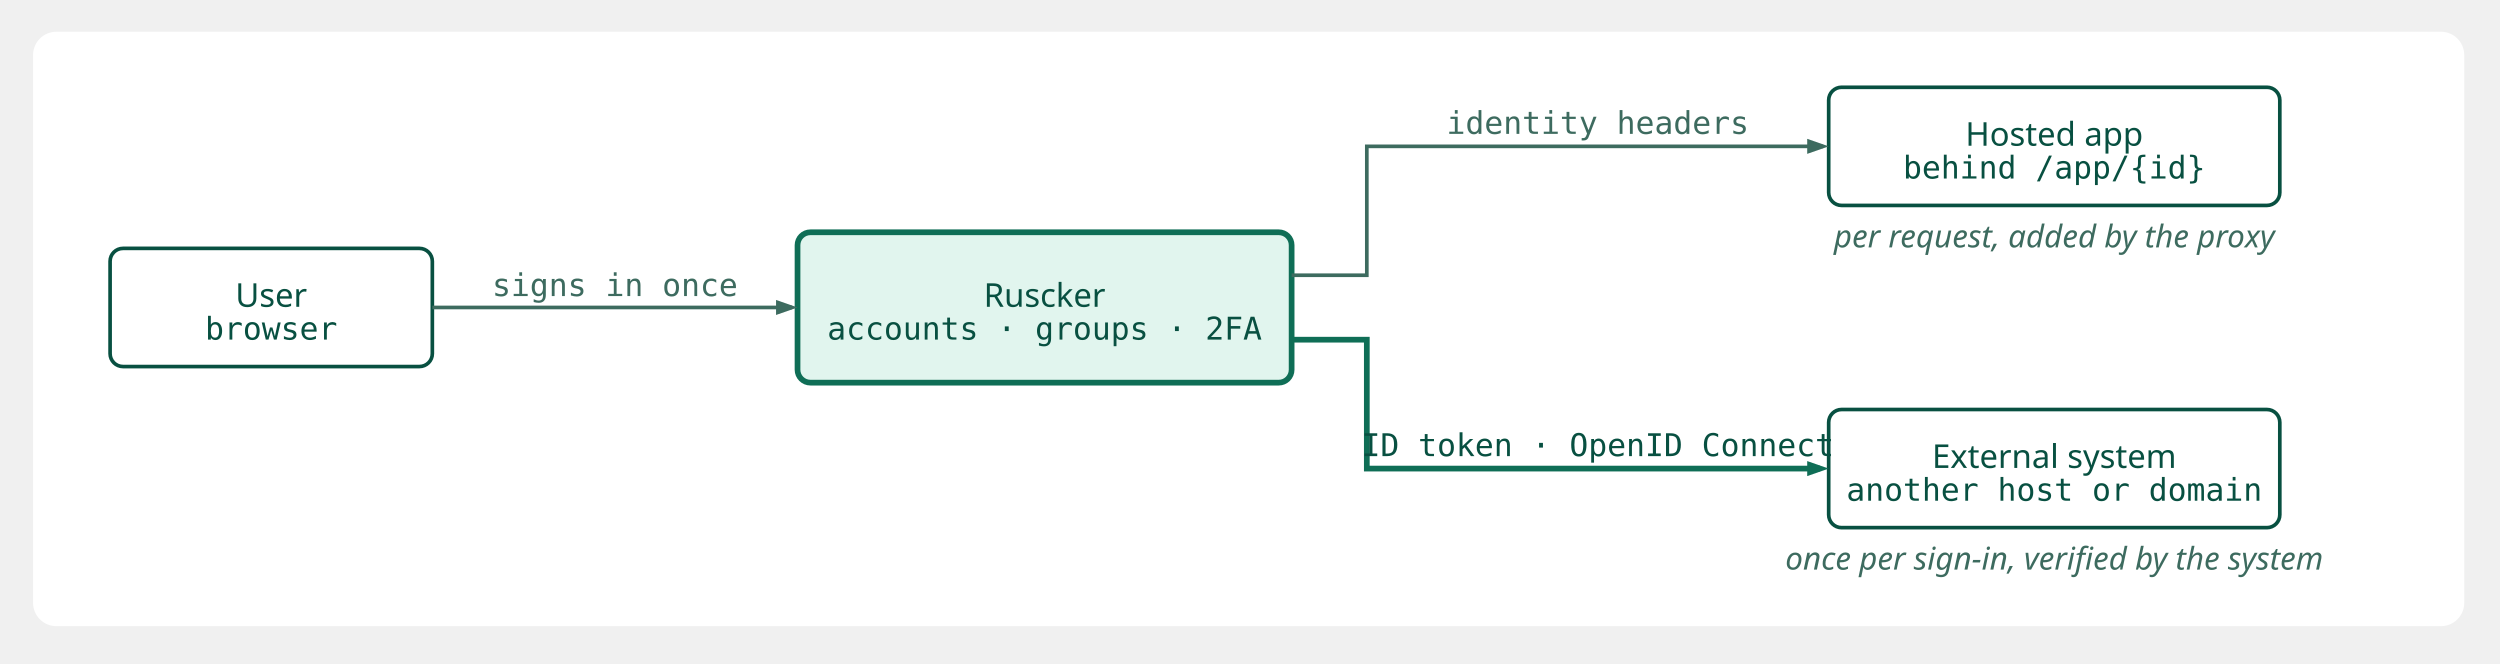
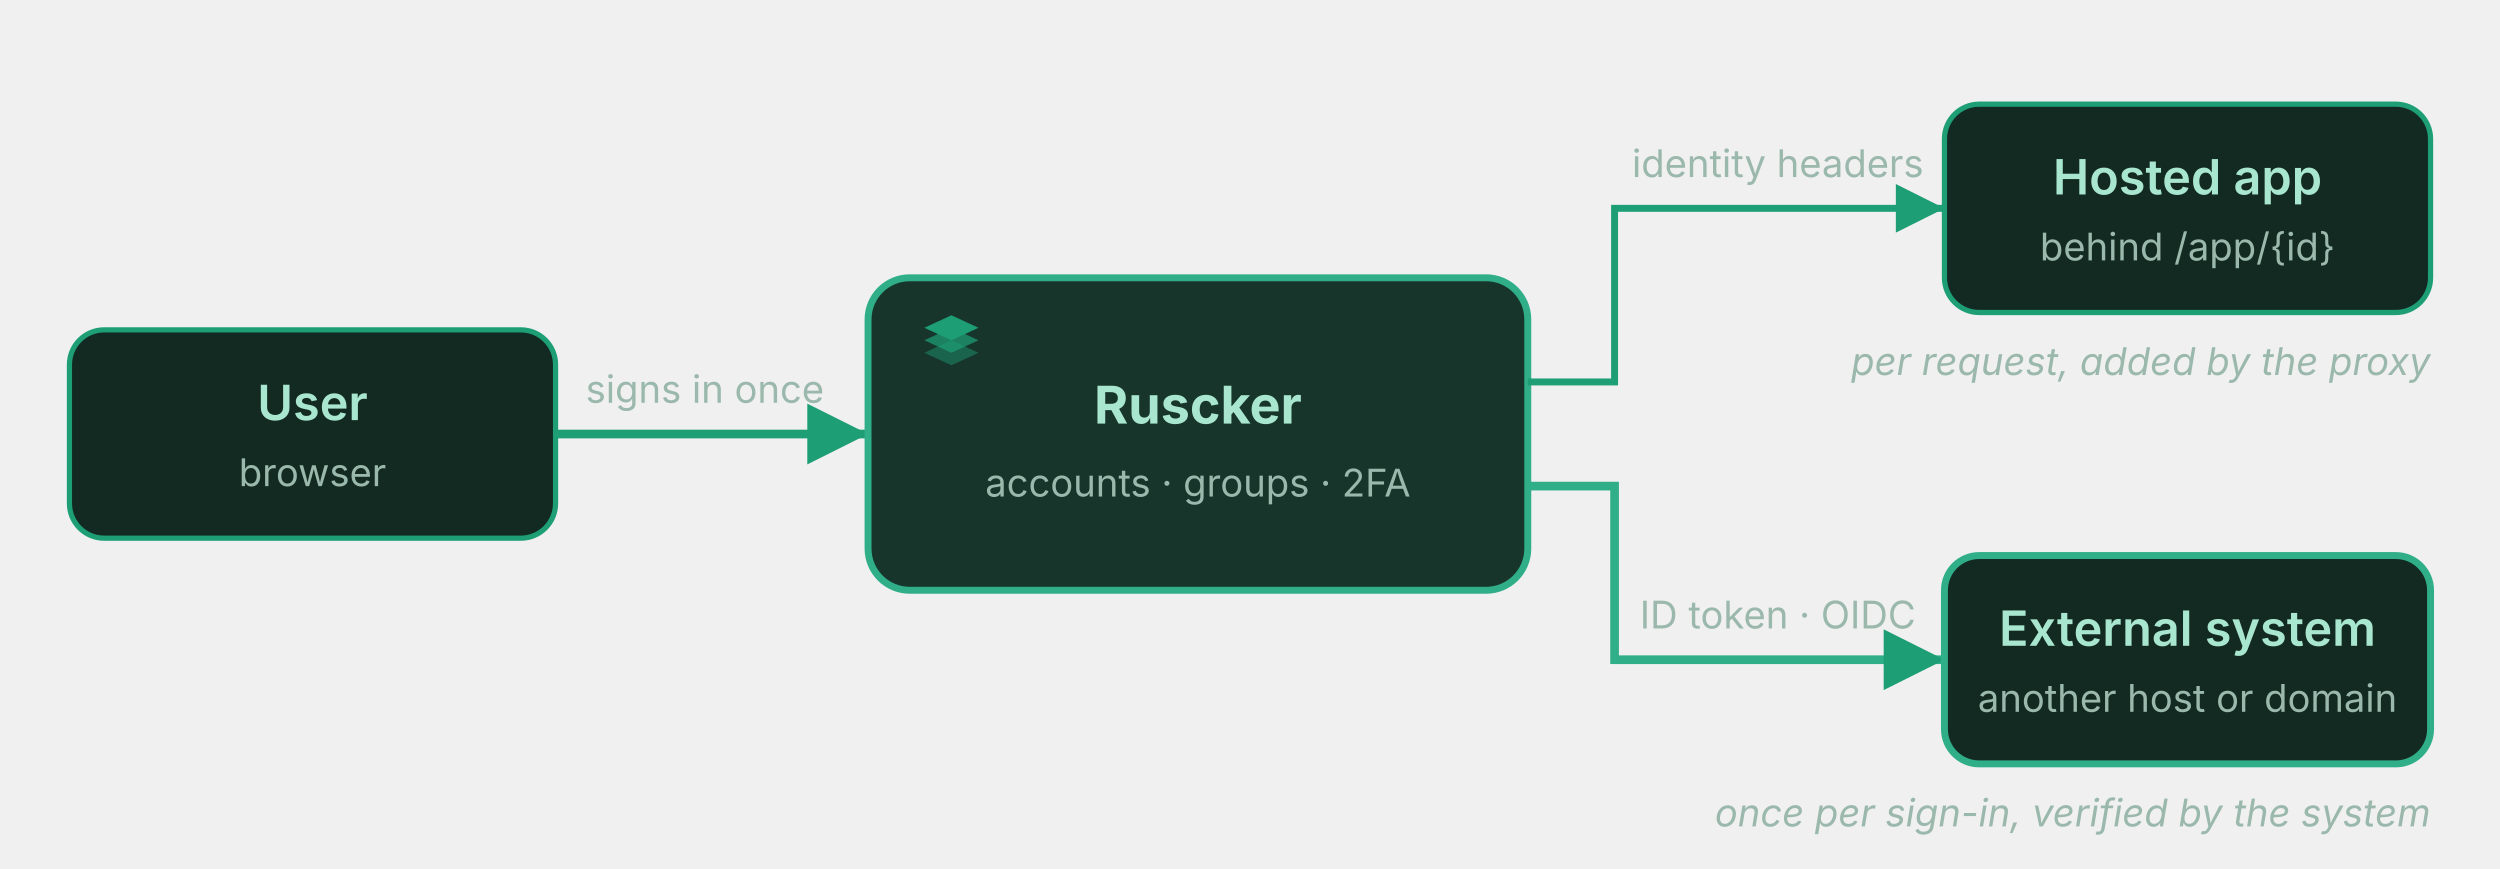
- <svg xmlns="http://www.w3.org/2000/svg" width="817.434" height="216.87" viewBox="0 0 817.434 216.87" font-family="sans-serif" font-size="14.667" fill="none">
-   <g id="s0">
-     <rect x="11.414" y="10.975" width="793.728" height="193.164" rx="7.024" fill="#ffffff" stroke="#ffffff" stroke-width="1.2" />
+ <svg xmlns="http://www.w3.org/2000/svg" class="rk-d" viewBox="0 0 720 250" width="720" height="250" font-family="Jost, Inter, system-ui, -apple-system, sans-serif" role="img" aria-label="One account base in Ruscker: accounts, groups and two-step verification. The user signs in once. A hosted app receives identity headers on every request, added by the proxy. An external system receives an ID token over OpenID Connect, once per sign-in, and verifies it itself.">
+   <style media="(prefers-color-scheme: dark)" data-rk-dark="">
+     .rk-d rect[fill="#FFFFFF" i], .rk-d circle[fill="#FFFFFF" i] { fill: #132a22; }
+     .rk-d rect[fill="#F4F8F7" i], .rk-d path[fill="#F4F8F7" i] { fill: #0f211b; }
+     .rk-d rect[fill="#E8F3EE" i], .rk-d path[fill="#E8F3EE" i] { fill: #17352b; }
+     .rk-d rect[fill="#CDECE0" i], .rk-d path[fill="#CDECE0" i] { fill: #1c4034; }
+     .rk-d [fill="#1A1A1A" i] { fill: #e7f3ee; }
+     .rk-d text[fill="#085041" i], .rk-d tspan[fill="#085041" i] { fill: #a8e6cf; }
+     .rk-d text[fill="#0F6E56" i], .rk-d tspan[fill="#0F6E56" i] { fill: #5dcaa5; }
+     .rk-d [fill="#5B6B66" i] { fill: #9bb8ac; }
+     .rk-d [fill="#90A39C" i], .rk-d [fill="#B9CDC6" i] { fill: #7f9c90; }
+     .rk-d [stroke="#0F6E56" i] { stroke: #2fae87; }
+     .rk-d [stroke="#D7E5E0" i] { stroke: #2a4a3f; }
+     .rk-d [stroke="#B9CDC6" i] { stroke: #3b5a4f; }
+     .rk-d path[stroke="#FFFFFF" i][fill="#1D9E75" i] { stroke: #08130f; }
+   </style>
+   <defs>
+     <marker id="arrow" viewBox="0 0 10 10" refX="10" refY="5" markerWidth="7" markerHeight="7" orient="auto-start-reverse">
+       <path d="M0,0 L10,5 L0,10 z" fill="#1D9E75" />
+     </marker>
+   </defs>
+   <rect x="20" y="95" width="140" height="60" rx="10" fill="#FFFFFF" stroke="#1D9E75" stroke-width="1.5" />
+   <text x="90" y="121" text-anchor="middle" font-size="14" font-weight="600" fill="#085041">User</text>
+   <text x="90" y="140" text-anchor="middle" font-size="11" fill="#5B6B66">browser</text>
+   <line x1="160" y1="125" x2="250" y2="125" stroke="#1D9E75" stroke-width="2.5" marker-end="url(#arrow)" />
+   <text x="203" y="116" text-anchor="middle" font-size="11" fill="#5B6B66">signs in once</text>
+   <rect x="250" y="80" width="190" height="90" rx="12" fill="#E8F3EE" stroke="#0F6E56" stroke-width="2" />
+   <g transform="translate(262,86) scale(0.3)">
+     <polygon points="14,52 40,40 66,52 40,64" fill="#1D9E75" opacity="0.45" />
+     <polygon points="14,40 40,28 66,40 40,52" fill="#1D9E75" opacity="0.72" />
+     <polygon points="14,28 40,16 66,28 40,40" fill="#1D9E75" />
  </g>
-   <g id="s1">
-     <rect x="35.999" y="81.217" width="105.362" height="38.633" rx="4.214" fill="#ffffff" stroke="#085041" stroke-width="1.2" />
-   </g>
-   <g id="s2">
-     <text font-size="8.048pt" stroke-width="0.267" fill="#085041" x="88.68" y="100.318" text-anchor="middle">User</text>
-     <text font-size="7.7pt" font-family="monospace" stroke-width="0.267" fill="#085041" x="88.68" y="111.05" text-anchor="middle">browser</text>
-   </g>
-   <g id="s3">
-     <rect x="260.771" y="75.948" width="161.555" height="49.169" rx="4.214" fill="#e1f5ee" stroke="#0f6e56" stroke-width="1.867" />
-   </g>
-   <g id="s4">
-     <text font-size="8.048pt" stroke-width="0.267" fill="#085041" x="341.549" y="100.318" text-anchor="middle">Ruscker</text>
-     <text font-size="7.7pt" font-family="monospace" stroke-width="0.267" fill="#085041" x="341.549" y="111.05" text-anchor="middle">accounts · groups · 2FA</text>
-   </g>
-   <g id="s5">
-     <rect x="597.93" y="28.536" width="147.507" height="38.633" rx="4.214" fill="#ffffff" stroke="#085041" stroke-width="1.2" />
-   </g>
-   <g id="s6">
-     <text font-size="8.048pt" stroke-width="0.267" fill="#085041" x="671.683" y="47.637" text-anchor="middle">Hosted app</text>
-     <text font-size="7.7pt" font-family="monospace" stroke-width="0.267" fill="#085041" x="671.683" y="58.369" text-anchor="middle">behind /app/{id}</text>
-   </g>
-   <g id="s7">
-     <rect x="597.93" y="133.898" width="147.507" height="38.633" rx="4.214" fill="#ffffff" stroke="#085041" stroke-width="1.2" />
-   </g>
-   <g id="s8">
-     <text font-size="8.048pt" stroke-width="0.267" fill="#085041" x="671.683" y="152.999" text-anchor="middle">External system</text>
-     <text font-size="7.7pt" font-family="monospace" stroke-width="0.267" fill="#085041" x="671.683" y="163.731" text-anchor="middle">another host or domain</text>
-   </g>
-   <g id="s9">
-     <line x1="141.361" y1="100.533" x2="258.955" y2="100.533" stroke="#3d6b5f" stroke-width="1.2" />
-     <polygon stroke-width="0" points="253.747,98.075 260.771,100.533 253.747,102.991" fill="#3d6b5f" />
-   </g>
-   <g id="s10">
-     <text font-size="7.7pt" font-family="monospace" stroke-width="0.267" fill="#3d6b5f" x="201.066" y="96.813" text-anchor="middle">signs in once</text>
-   </g>
-   <g id="s11">
-     <polyline points="422.326,89.997 446.911,89.997 446.911,89.997 446.911,47.852 446.911,47.852 596.113,47.852" fill="none" stroke="#3d6b5f" stroke-width="1.2" />
-     <polygon stroke-width="0" points="590.906,45.393 597.93,47.852 590.906,50.31" fill="#3d6b5f" />
-   </g>
-   <g id="s12">
-     <polyline points="422.326,111.069 446.911,111.069 446.911,111.069 446.911,153.214 446.911,153.214 595.104,153.214" fill="none" stroke="#0f6e56" stroke-width="1.867" />
-     <polygon stroke-width="0" points="590.906,150.756 597.93,153.214 590.906,155.672" fill="#0f6e56" />
-   </g>
-   <g id="s13">
-     <text font-size="7.7pt" font-family="monospace" stroke-width="0.267" fill="#3d6b5f" x="522.42" y="43.78" text-anchor="middle">identity headers</text>
-   </g>
-   <g id="s14">
-     <text font-size="7.7pt" font-family="monospace" stroke-width="0.267" fill="#085041" x="522.42" y="149.143" text-anchor="middle">ID token · OpenID Connect</text>
-   </g>
-   <g id="s15">
-     <text font-size="7.7pt" font-style="italic" stroke-width="0.267" fill="#3d6b5f" x="671.683" y="80.886" text-anchor="middle">per request, added by the proxy</text>
-   </g>
-   <g id="s16">
-     <text font-size="7.7pt" font-style="italic" stroke-width="0.267" fill="#3d6b5f" x="671.683" y="186.248" text-anchor="middle">once per sign-in, verified by the system</text>
-   </g>
+   <text x="345" y="122" text-anchor="middle" font-size="15" font-weight="700" fill="#085041">Ruscker</text>
+   <text x="345" y="143" text-anchor="middle" font-size="11" fill="#5B6B66">accounts · groups · 2FA</text>
+   <path d="M440,110 H465 V60 H560" fill="none" stroke="#1D9E75" stroke-width="2" marker-end="url(#arrow)" />
+   <text x="512" y="51" text-anchor="middle" font-size="11" fill="#5B6B66">identity headers</text>
+   <rect x="560" y="30" width="140" height="60" rx="10" fill="#FFFFFF" stroke="#1D9E75" stroke-width="1.5" />
+   <text x="630" y="56" text-anchor="middle" font-size="14" font-weight="600" fill="#085041">Hosted app</text>
+   <text x="630" y="75" text-anchor="middle" font-size="11" fill="#5B6B66">behind /app/{id}</text>
+   <text x="700" y="108" text-anchor="end" font-size="11" font-style="italic" fill="#5B6B66">per request, added by the proxy</text>
+   <path d="M440,140 H465 V190 H560" fill="none" stroke="#0F6E56" stroke-width="2.5" marker-end="url(#arrow)" />
+   <text x="512" y="181" text-anchor="middle" font-size="11" fill="#5B6B66">ID token · OIDC</text>
+   <rect x="560" y="160" width="140" height="60" rx="10" fill="#FFFFFF" stroke="#0F6E56" stroke-width="2" />
+   <text x="630" y="186" text-anchor="middle" font-size="14" font-weight="600" fill="#085041">External system</text>
+   <text x="630" y="205" text-anchor="middle" font-size="11" fill="#5B6B66">another host or domain</text>
+   <text x="700" y="238" text-anchor="end" font-size="11" font-style="italic" fill="#5B6B66">once per sign-in, verified by the system</text>
</svg>
